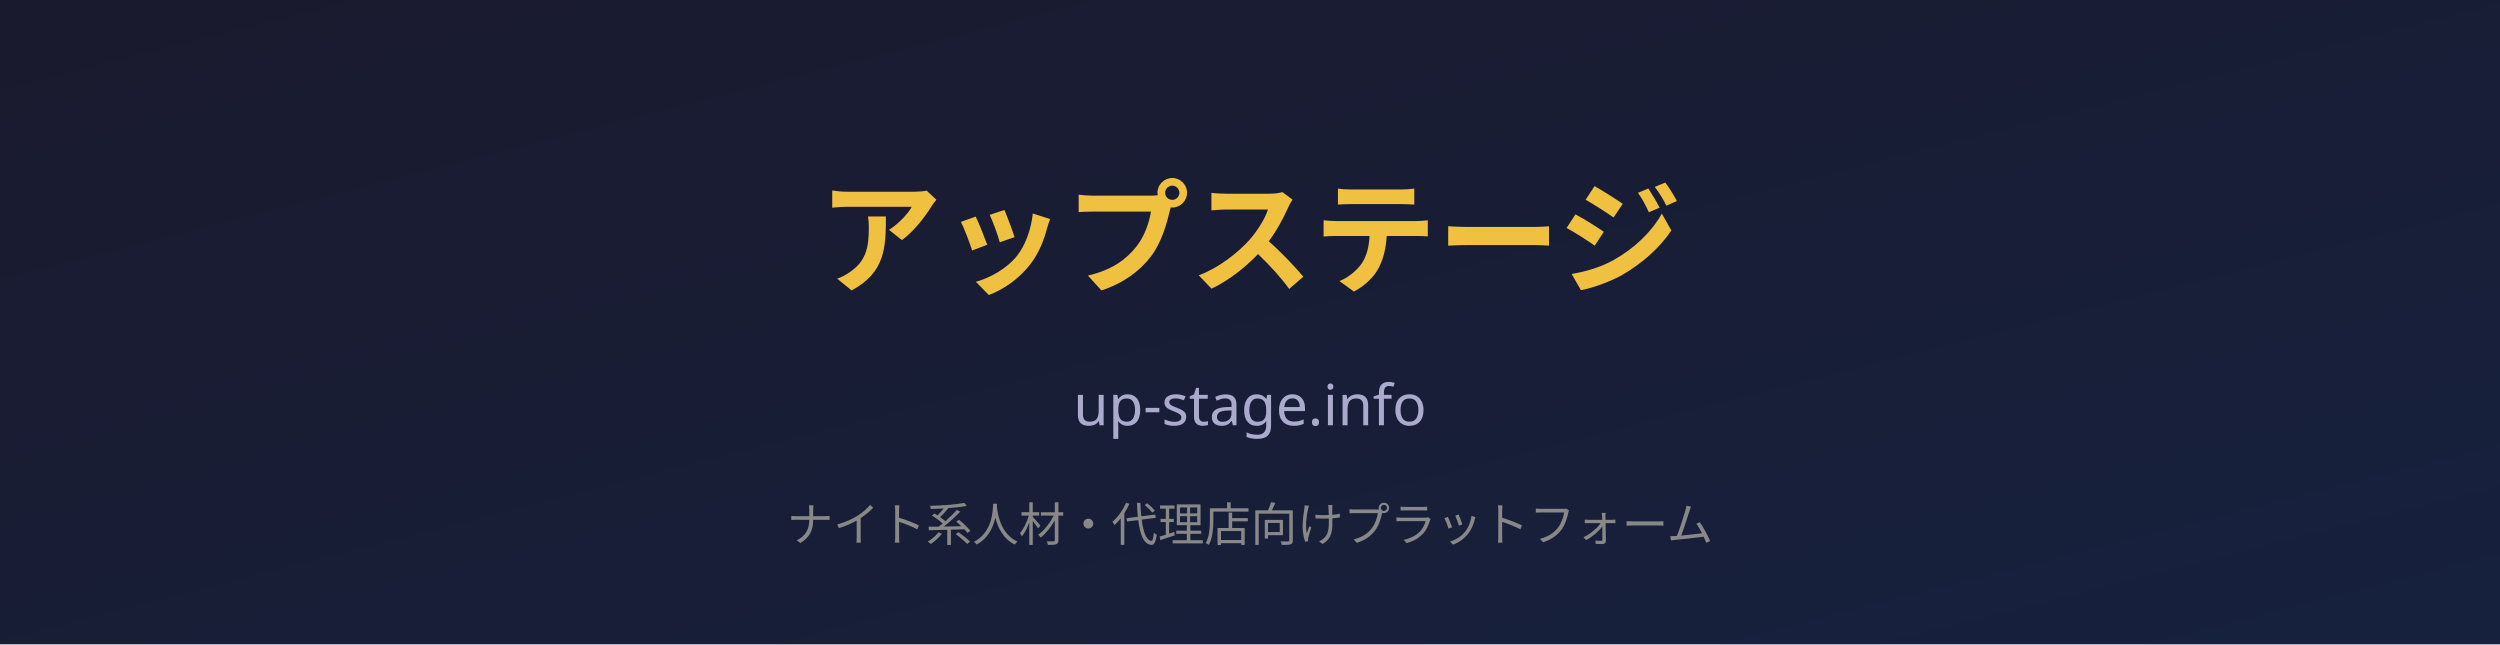
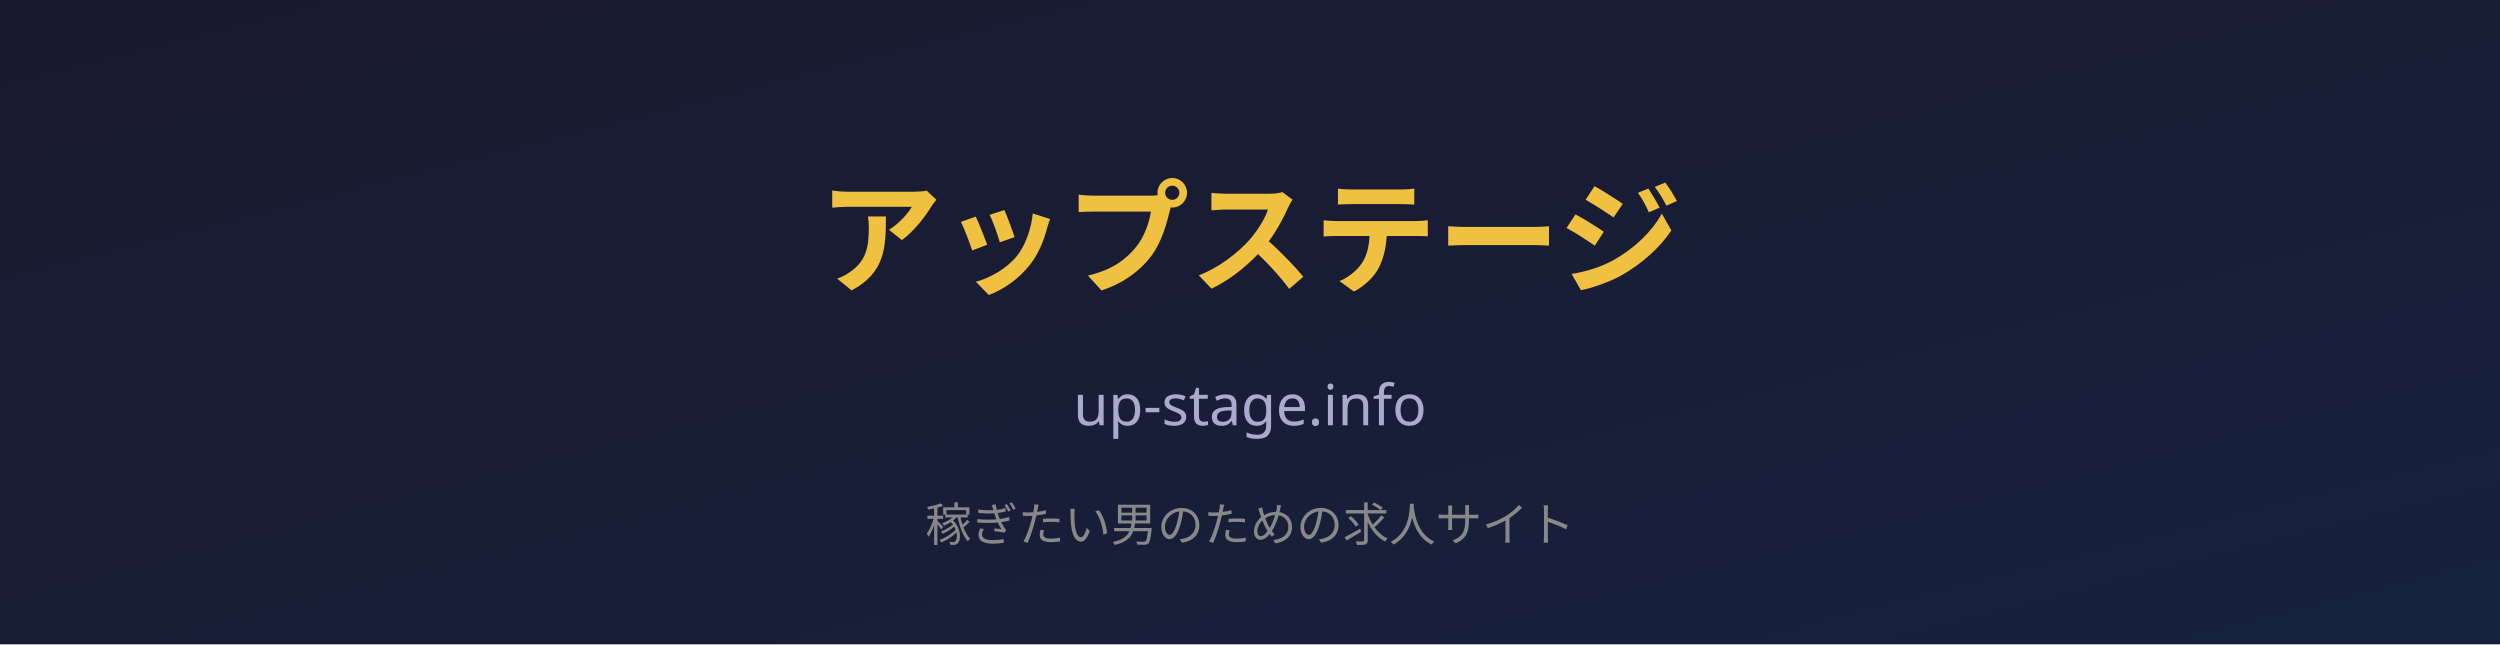
<svg xmlns="http://www.w3.org/2000/svg" width="970" height="250" viewBox="0 0 970 250">
  <defs>
    <linearGradient id="grad" x1="0%" y1="0%" x2="100%" y2="100%">
      <stop offset="0%" style="stop-color:#1a1a2e;stop-opacity:1" />
      <stop offset="100%" style="stop-color:#16213e;stop-opacity:1" />
    </linearGradient>
  </defs>
  <rect width="970" height="250" fill="url(#grad)" />
  <text x="485" y="110" font-family="'Noto Sans JP', sans-serif" font-size="48" font-weight="bold" fill="#f0c040" text-anchor="middle">アップステージ</text>
  <text x="485" y="165" font-family="'Noto Sans JP', sans-serif" font-size="22" fill="#aaaacc" text-anchor="middle">up-stage.info</text>
-   <text x="485" y="210" font-family="'Noto Sans JP', sans-serif" font-size="18" fill="#888" text-anchor="middle">ナイト系人材・代理店向けプラットフォーム</text>
+   <text x="485" y="210" font-family="'Noto Sans JP', sans-serif" font-size="18" fill="#888" text-anchor="middle">稼ぎたい男のための求人サイト</text>
</svg>
